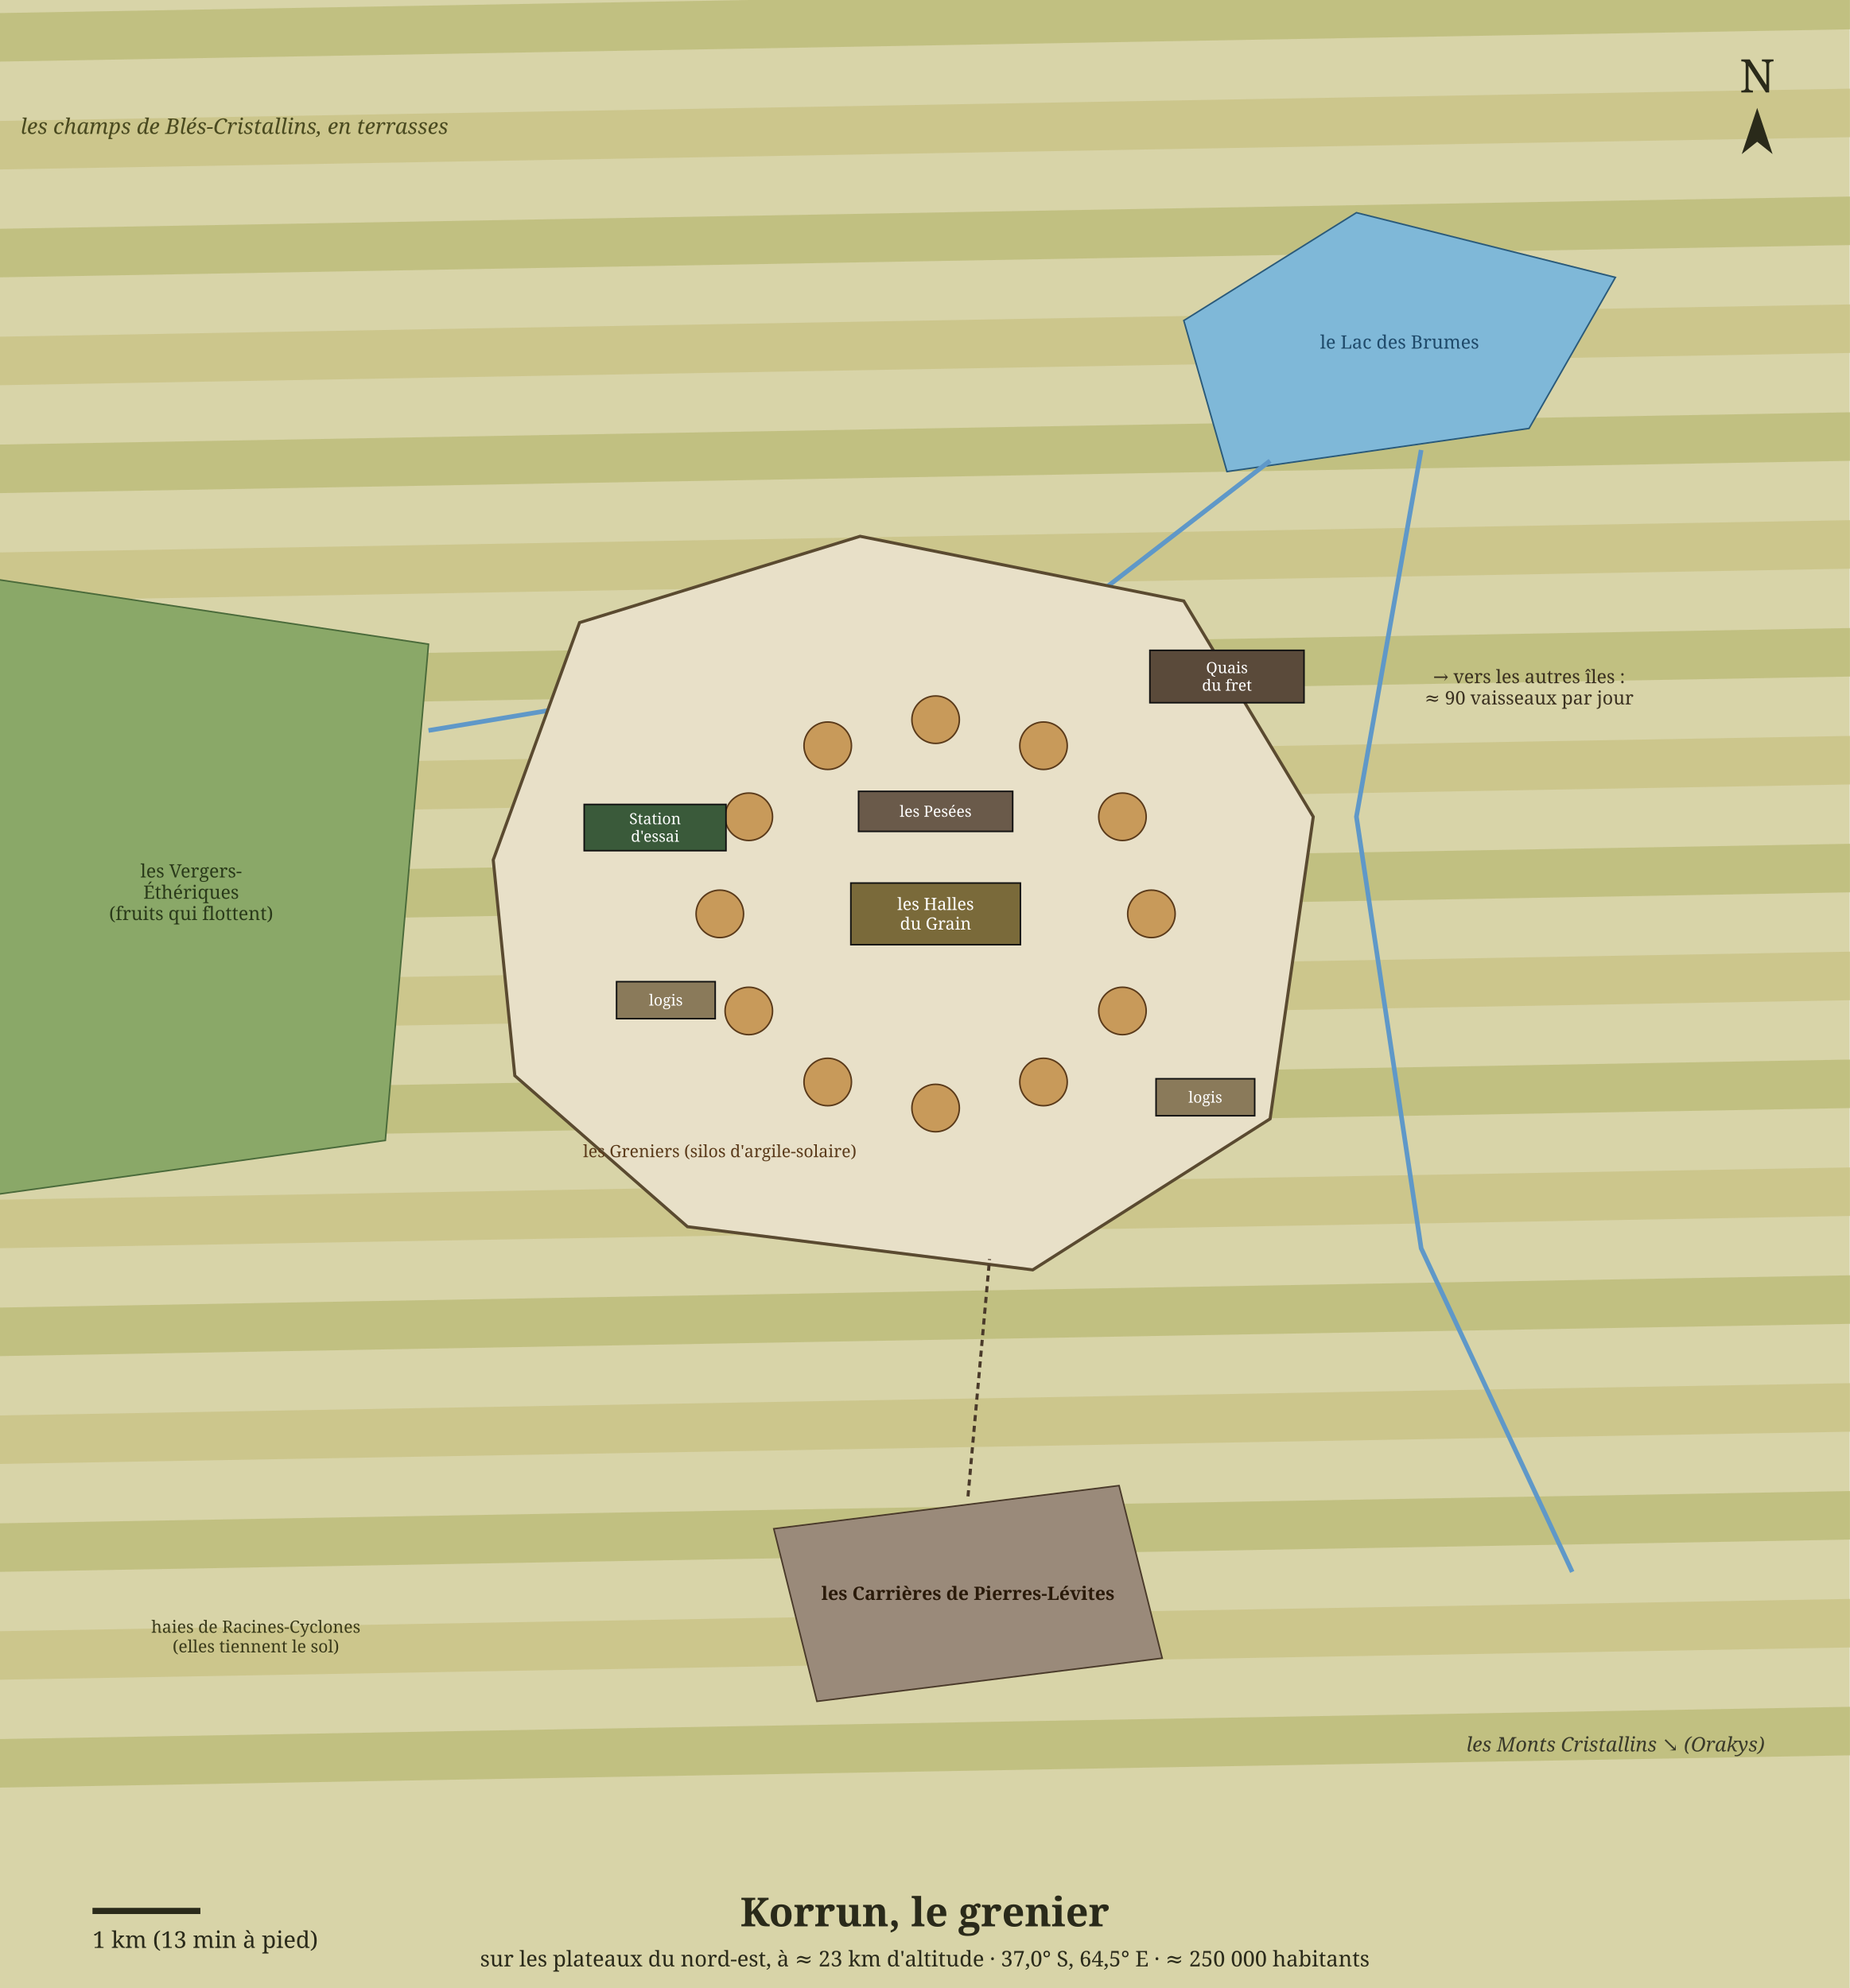
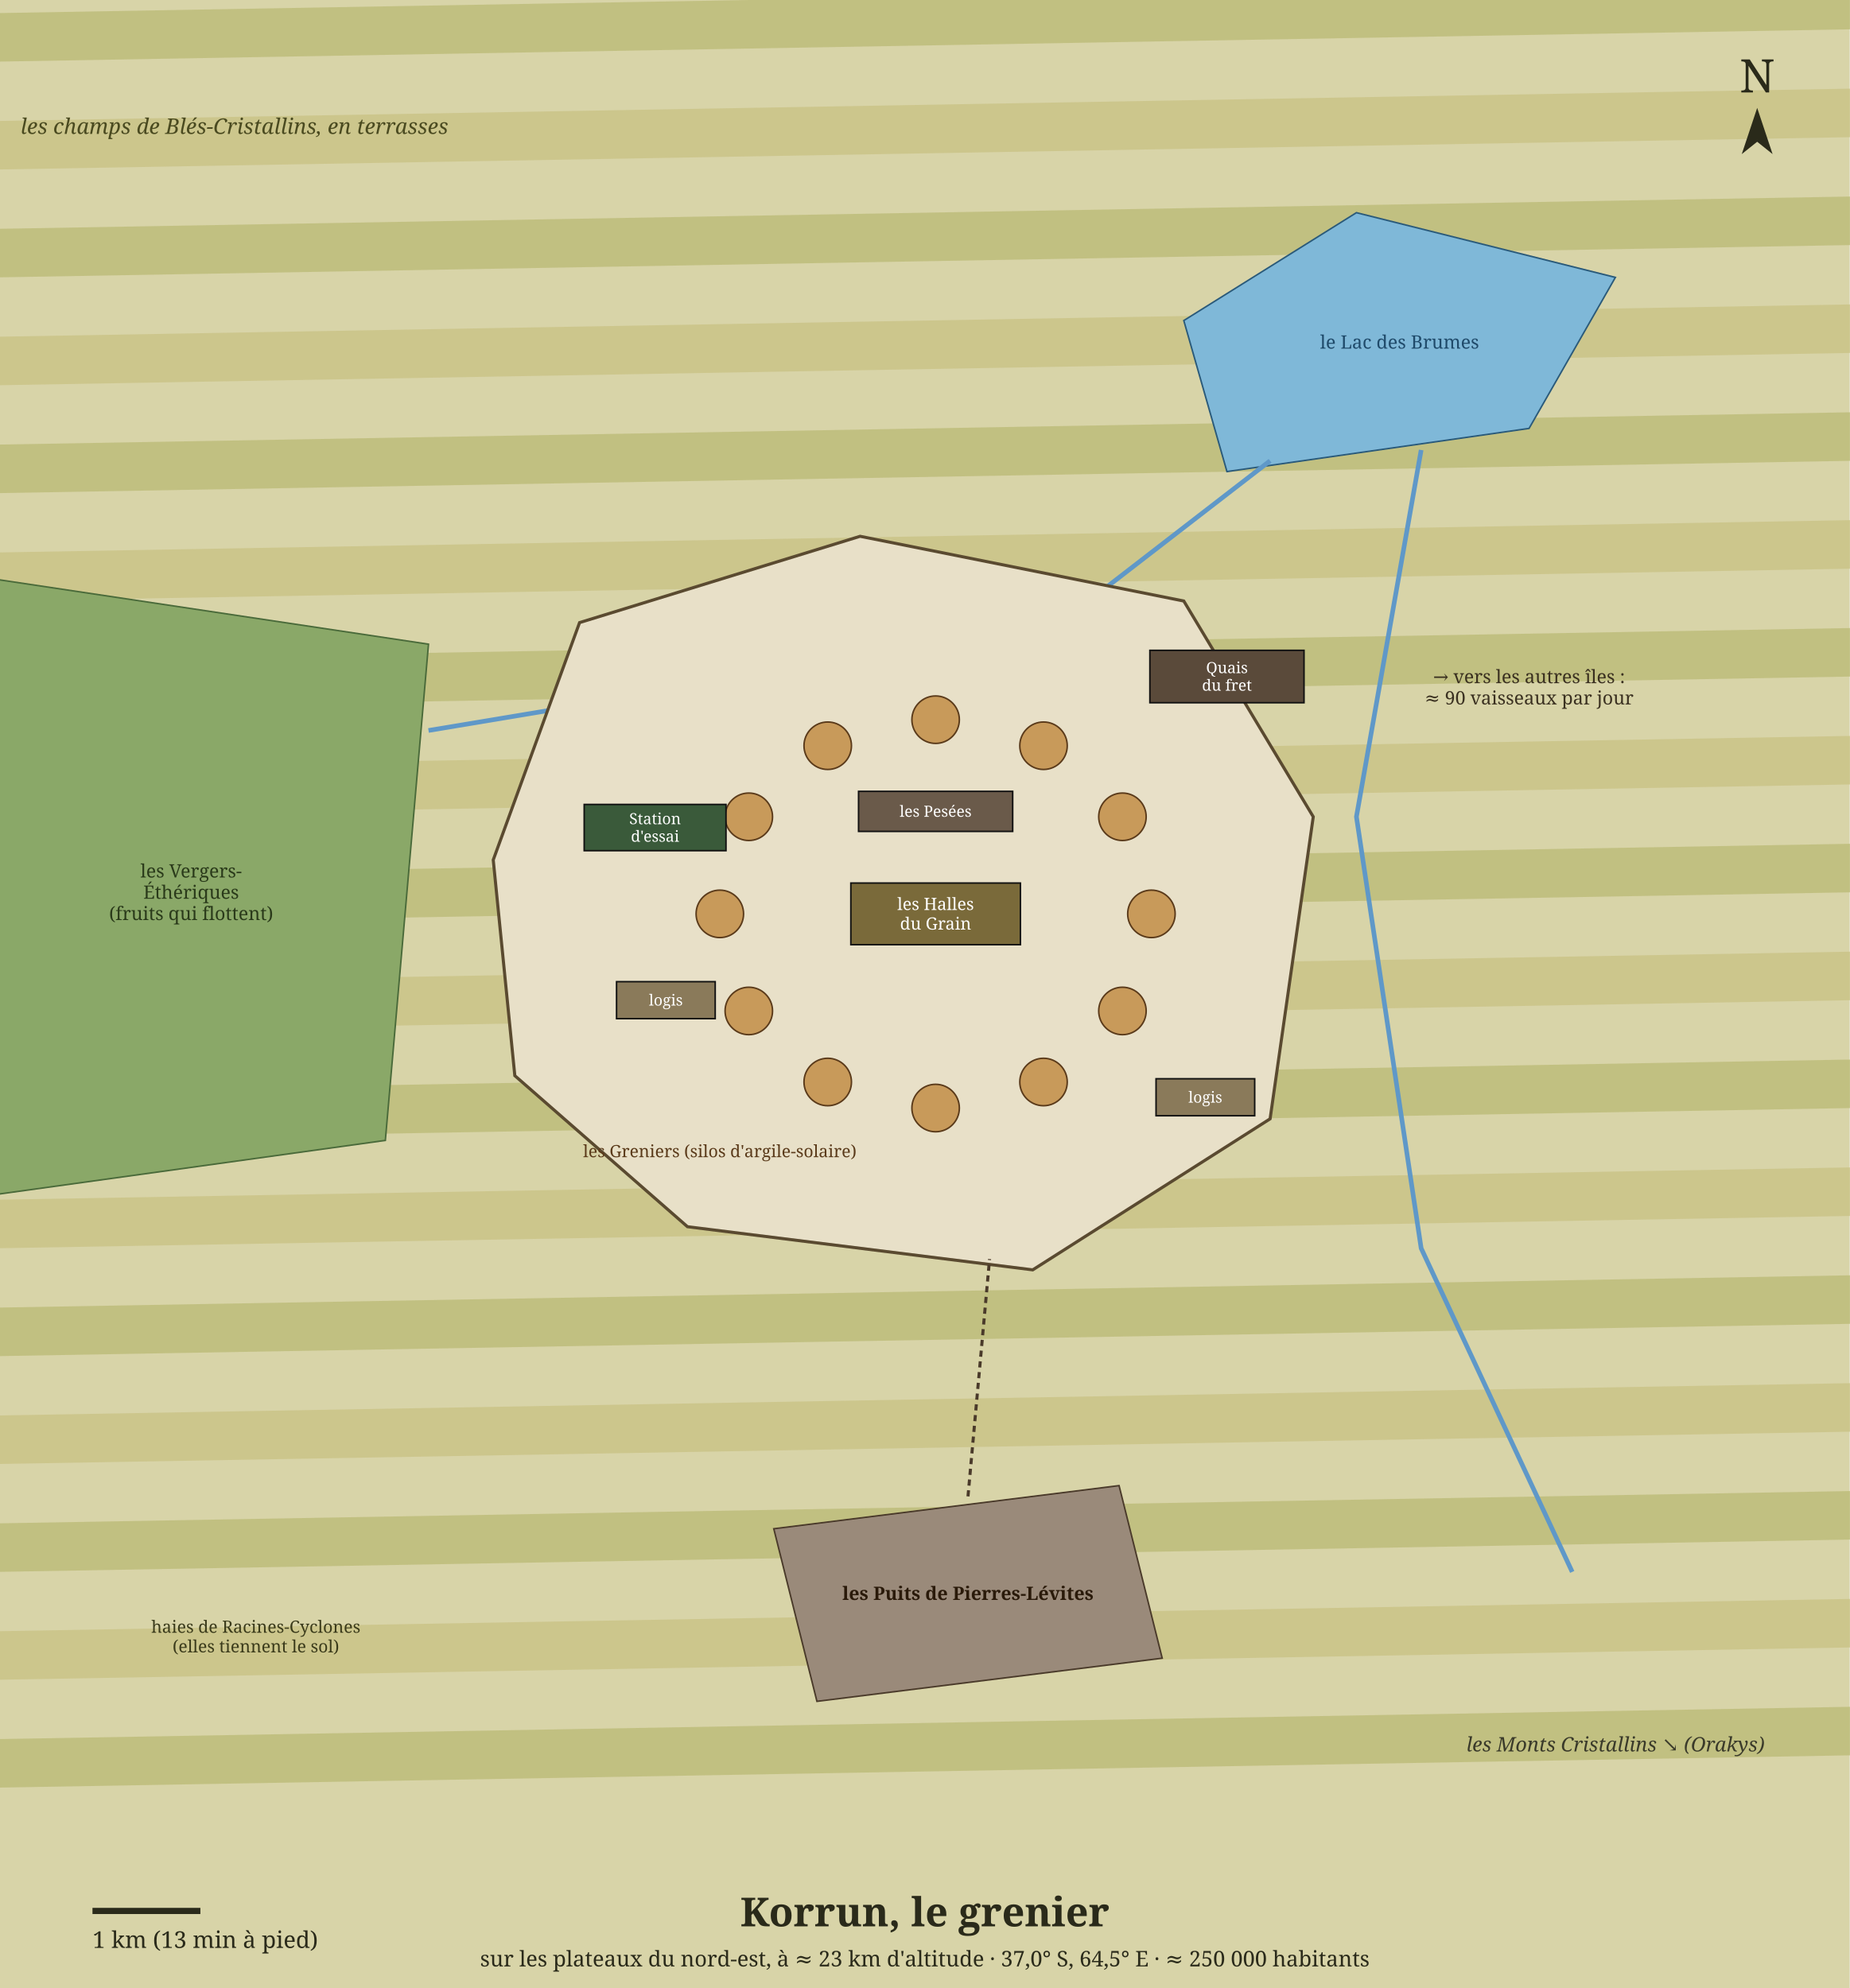
<svg xmlns="http://www.w3.org/2000/svg" viewBox="0 0 1200 1290" font-family="Georgia, serif">
  <rect width="1200" height="1290" fill="#d8d4a8" />
  <polygon points="-2.0,1160.0 1202.0,1139.0 1202.0,1107.5 -2.0,1128.5" fill="#b8b870" stroke="none" stroke-width="1" opacity="0.7" />
  <polygon points="-2.0,1090.0 1202.0,1069.0 1202.0,1037.5 -2.0,1058.5" fill="#c8c080" stroke="none" stroke-width="1" opacity="0.7" />
  <polygon points="-2.0,1020.0 1202.0,999.0 1202.0,967.5 -2.0,988.5" fill="#b8b870" stroke="none" stroke-width="1" opacity="0.7" />
  <polygon points="-2.0,950.0 1202.0,929.0 1202.0,897.5 -2.0,918.5" fill="#c8c080" stroke="none" stroke-width="1" opacity="0.7" />
  <polygon points="-2.0,880.0 1202.0,859.0 1202.0,827.5 -2.0,848.5" fill="#b8b870" stroke="none" stroke-width="1" opacity="0.7" />
  <polygon points="-2.0,810.0 1202.0,789.0 1202.0,757.5 -2.0,778.5" fill="#c8c080" stroke="none" stroke-width="1" opacity="0.7" />
  <polygon points="-2.0,740.0 1202.0,719.0 1202.0,687.5 -2.0,708.5" fill="#b8b870" stroke="none" stroke-width="1" opacity="0.7" />
  <polygon points="-2.0,670.0 1202.0,649.0 1202.0,617.5 -2.0,638.5" fill="#c8c080" stroke="none" stroke-width="1" opacity="0.7" />
  <polygon points="-2.0,600.0 1202.0,579.0 1202.0,547.5 -2.0,568.5" fill="#b8b870" stroke="none" stroke-width="1" opacity="0.7" />
  <polygon points="-2.0,530.0 1202.0,509.0 1202.0,477.5 -2.0,498.5" fill="#c8c080" stroke="none" stroke-width="1" opacity="0.7" />
  <polygon points="-2.0,460.0 1202.0,439.0 1202.0,407.5 -2.0,428.5" fill="#b8b870" stroke="none" stroke-width="1" opacity="0.7" />
  <polygon points="-2.0,390.0 1202.0,369.0 1202.0,337.5 -2.0,358.5" fill="#c8c080" stroke="none" stroke-width="1" opacity="0.7" />
  <polygon points="-2.0,320.0 1202.0,299.0 1202.0,267.5 -2.0,288.5" fill="#b8b870" stroke="none" stroke-width="1" opacity="0.7" />
  <polygon points="-2.0,250.0 1202.0,229.0 1202.0,197.5 -2.0,218.5" fill="#c8c080" stroke="none" stroke-width="1" opacity="0.7" />
  <polygon points="-2.0,180.0 1202.0,159.0 1202.0,127.5 -2.0,148.5" fill="#b8b870" stroke="none" stroke-width="1" opacity="0.7" />
  <polygon points="-2.0,110.0 1202.0,89.0 1202.0,57.5 -2.0,78.5" fill="#c8c080" stroke="none" stroke-width="1" opacity="0.7" />
  <polygon points="-2.0,40.0 1202.0,19.0 1202.0,-12.5 -2.0,8.5" fill="#b8b870" stroke="none" stroke-width="1" opacity="0.7" />
  <text x="152.0" y="86.9" font-size="14" text-anchor="middle" fill="#4a4a20" font-style="italic">les champs de Blés-Cristallins, en terrasses</text>
  <polygon points="-2.0,775.0 250.0,740.0 278.0,418.0 -2.0,376.0" fill="#8aa868" stroke="#4a6a3a" stroke-width="1" />
  <text x="124.0" y="569.4" font-size="12" text-anchor="middle" fill="#2a3a1a">les Vergers-</text>
  <text x="124.0" y="583.2" font-size="12" text-anchor="middle" fill="#2a3a1a">Éthériques</text>
  <text x="124.0" y="597.0" font-size="12" text-anchor="middle" fill="#2a3a1a">(fruits qui flottent)</text>
  <polygon points="796.0,306.0 992.0,278.0 1048.0,180.0 880.0,138.0 768.0,208.0" fill="#7fb8d8" stroke="#2a5a7a" stroke-width="1" />
  <text x="908.0" y="226.2" font-size="12" text-anchor="middle" fill="#1f4a6a">le Lac des Brumes</text>
  <polyline points="824.0,299.0 670.0,418.0 530.0,432.0 278.0,474.0" fill="none" stroke="#5f98c8" stroke-width="3" stroke-linejoin="round" />
  <polyline points="922.0,292.0 880.0,530.0 922.0,810.0 1020.0,1020.0" fill="none" stroke="#5f98c8" stroke-width="3" stroke-linejoin="round" />
  <polygon points="320.0,558.0 376.0,404.0 558.0,348.0 768.0,390.0 852.0,530.0 824.0,726.0 670.0,824.0 446.0,796.0 334.0,698.0" fill="#e8e0c8" stroke="#5a4a30" stroke-width="2" />
  <circle cx="607.0" cy="467.0" r="15.4" fill="#c89a5a" stroke="#5a3a1a" stroke-width="1" />
  <circle cx="677.0" cy="483.9" r="15.4" fill="#c89a5a" stroke="#5a3a1a" stroke-width="1" />
  <circle cx="728.2" cy="530.0" r="15.4" fill="#c89a5a" stroke="#5a3a1a" stroke-width="1" />
  <circle cx="747.0" cy="593.0" r="15.4" fill="#c89a5a" stroke="#5a3a1a" stroke-width="1" />
  <circle cx="728.2" cy="656.0" r="15.4" fill="#c89a5a" stroke="#5a3a1a" stroke-width="1" />
  <circle cx="677.0" cy="702.1" r="15.4" fill="#c89a5a" stroke="#5a3a1a" stroke-width="1" />
  <circle cx="607.0" cy="719.0" r="15.4" fill="#c89a5a" stroke="#5a3a1a" stroke-width="1" />
  <circle cx="537.0" cy="702.1" r="15.4" fill="#c89a5a" stroke="#5a3a1a" stroke-width="1" />
  <circle cx="485.8" cy="656.0" r="15.4" fill="#c89a5a" stroke="#5a3a1a" stroke-width="1" />
  <circle cx="467.0" cy="593.0" r="15.4" fill="#c89a5a" stroke="#5a3a1a" stroke-width="1" />
  <circle cx="485.8" cy="530.0" r="15.4" fill="#c89a5a" stroke="#5a3a1a" stroke-width="1" />
  <circle cx="537.0" cy="483.9" r="15.4" fill="#c89a5a" stroke="#5a3a1a" stroke-width="1" />
  <text x="467.0" y="750.9" font-size="11" text-anchor="middle" fill="#5a3a1a">les Greniers (silos d'argile-solaire)</text>
  <rect x="552.0" y="573.0" width="110" height="40" fill="#7a6a3a" stroke="#111" />
  <text x="607.0" y="590.5" font-size="11" text-anchor="middle" fill="#fff">les Halles</text>
  <text x="607.0" y="603.2" font-size="11" text-anchor="middle" fill="#fff">du Grain</text>
  <rect x="557.0" y="513.5" width="100" height="26" fill="#6a5a4a" stroke="#111" />
  <text x="607.0" y="530.0" font-size="10" text-anchor="middle" fill="#fff">les Pesées</text>
  <rect x="379.0" y="522.0" width="92" height="30" fill="#3a5a3a" stroke="#111" />
  <text x="425.0" y="534.8" font-size="10" text-anchor="middle" fill="#fff">Station</text>
  <text x="425.0" y="546.2" font-size="10" text-anchor="middle" fill="#fff">d'essai</text>
  <rect x="400.0" y="637.0" width="64" height="24" fill="#8a7a5a" stroke="#111" />
  <text x="432.0" y="652.5" font-size="10" text-anchor="middle" fill="#fff">logis</text>
  <rect x="750.0" y="700.0" width="64" height="24" fill="#8a7a5a" stroke="#111" />
  <text x="782.0" y="715.5" font-size="10" text-anchor="middle" fill="#fff">logis</text>
  <rect x="746.0" y="422.0" width="100" height="34" fill="#5a4a3a" stroke="#111" />
  <text x="796.0" y="436.8" font-size="10" text-anchor="middle" fill="#fff">Quais</text>
  <text x="796.0" y="448.2" font-size="10" text-anchor="middle" fill="#fff">du fret</text>
  <text x="992.0" y="443.3" font-size="12" text-anchor="middle" fill="#3a3020">→ vers les autres îles :</text>
  <text x="992.0" y="457.1" font-size="12" text-anchor="middle" fill="#3a3020">≈ 90 vaisseaux par jour</text>
  <polygon points="502.0,992.0 726.0,964.0 754.0,1076.0 530.0,1104.0" fill="#9a8a7a" stroke="#4a3a2a" stroke-width="1" />
-   <text x="628.0" y="1038.2" font-size="12" text-anchor="middle" fill="#2a1a0a" font-weight="bold">les Carrières de Pierres-Lévites</text>
+   <text x="628.0" y="1038.2" font-size="12" text-anchor="middle" fill="#2a1a0a" font-weight="bold">les Puits de Pierres-Lévites</text>
  <polyline points="628.0,971.0 642.0,817.0" fill="none" stroke="#4a3a2a" stroke-width="2" stroke-linejoin="round" stroke-dasharray="4 3" />
  <text x="166.0" y="1059.5" font-size="11" text-anchor="middle" fill="#3a3a1a">haies de Racines-Cyclones</text>
  <text x="166.0" y="1072.2" font-size="11" text-anchor="middle" fill="#3a3a1a">(elles tiennent le sol)</text>
  <text x="1048.0" y="1136.5" font-size="13" text-anchor="middle" fill="#3a3a2a" font-style="italic">les Monts Cristallins ↘ (Orakys)</text>
  <line x1="60" y1="1240" x2="130" y2="1240" stroke="#2a2a1a" stroke-width="4" />
  <text x="60" y="1264" font-size="15" fill="#2a2a1a">1 km (13 min à pied)</text>
  <text x="1140" y="60" font-size="30" text-anchor="middle" fill="#2a2a1a">N</text>
  <polygon points="1140,70 1130,100 1140,92 1150,100" fill="#2a2a1a" />
  <text x="600.0" y="1250" font-size="26" text-anchor="middle" fill="#2a2a1a" font-weight="bold">Korrun, le grenier</text>
  <text x="600.0" y="1276" font-size="14" text-anchor="middle" fill="#2a2a1a">sur les plateaux du nord-est, à ≈ 23 km d'altitude · 37,0° S, 64,5° E · ≈ 250 000 habitants</text>
</svg>
